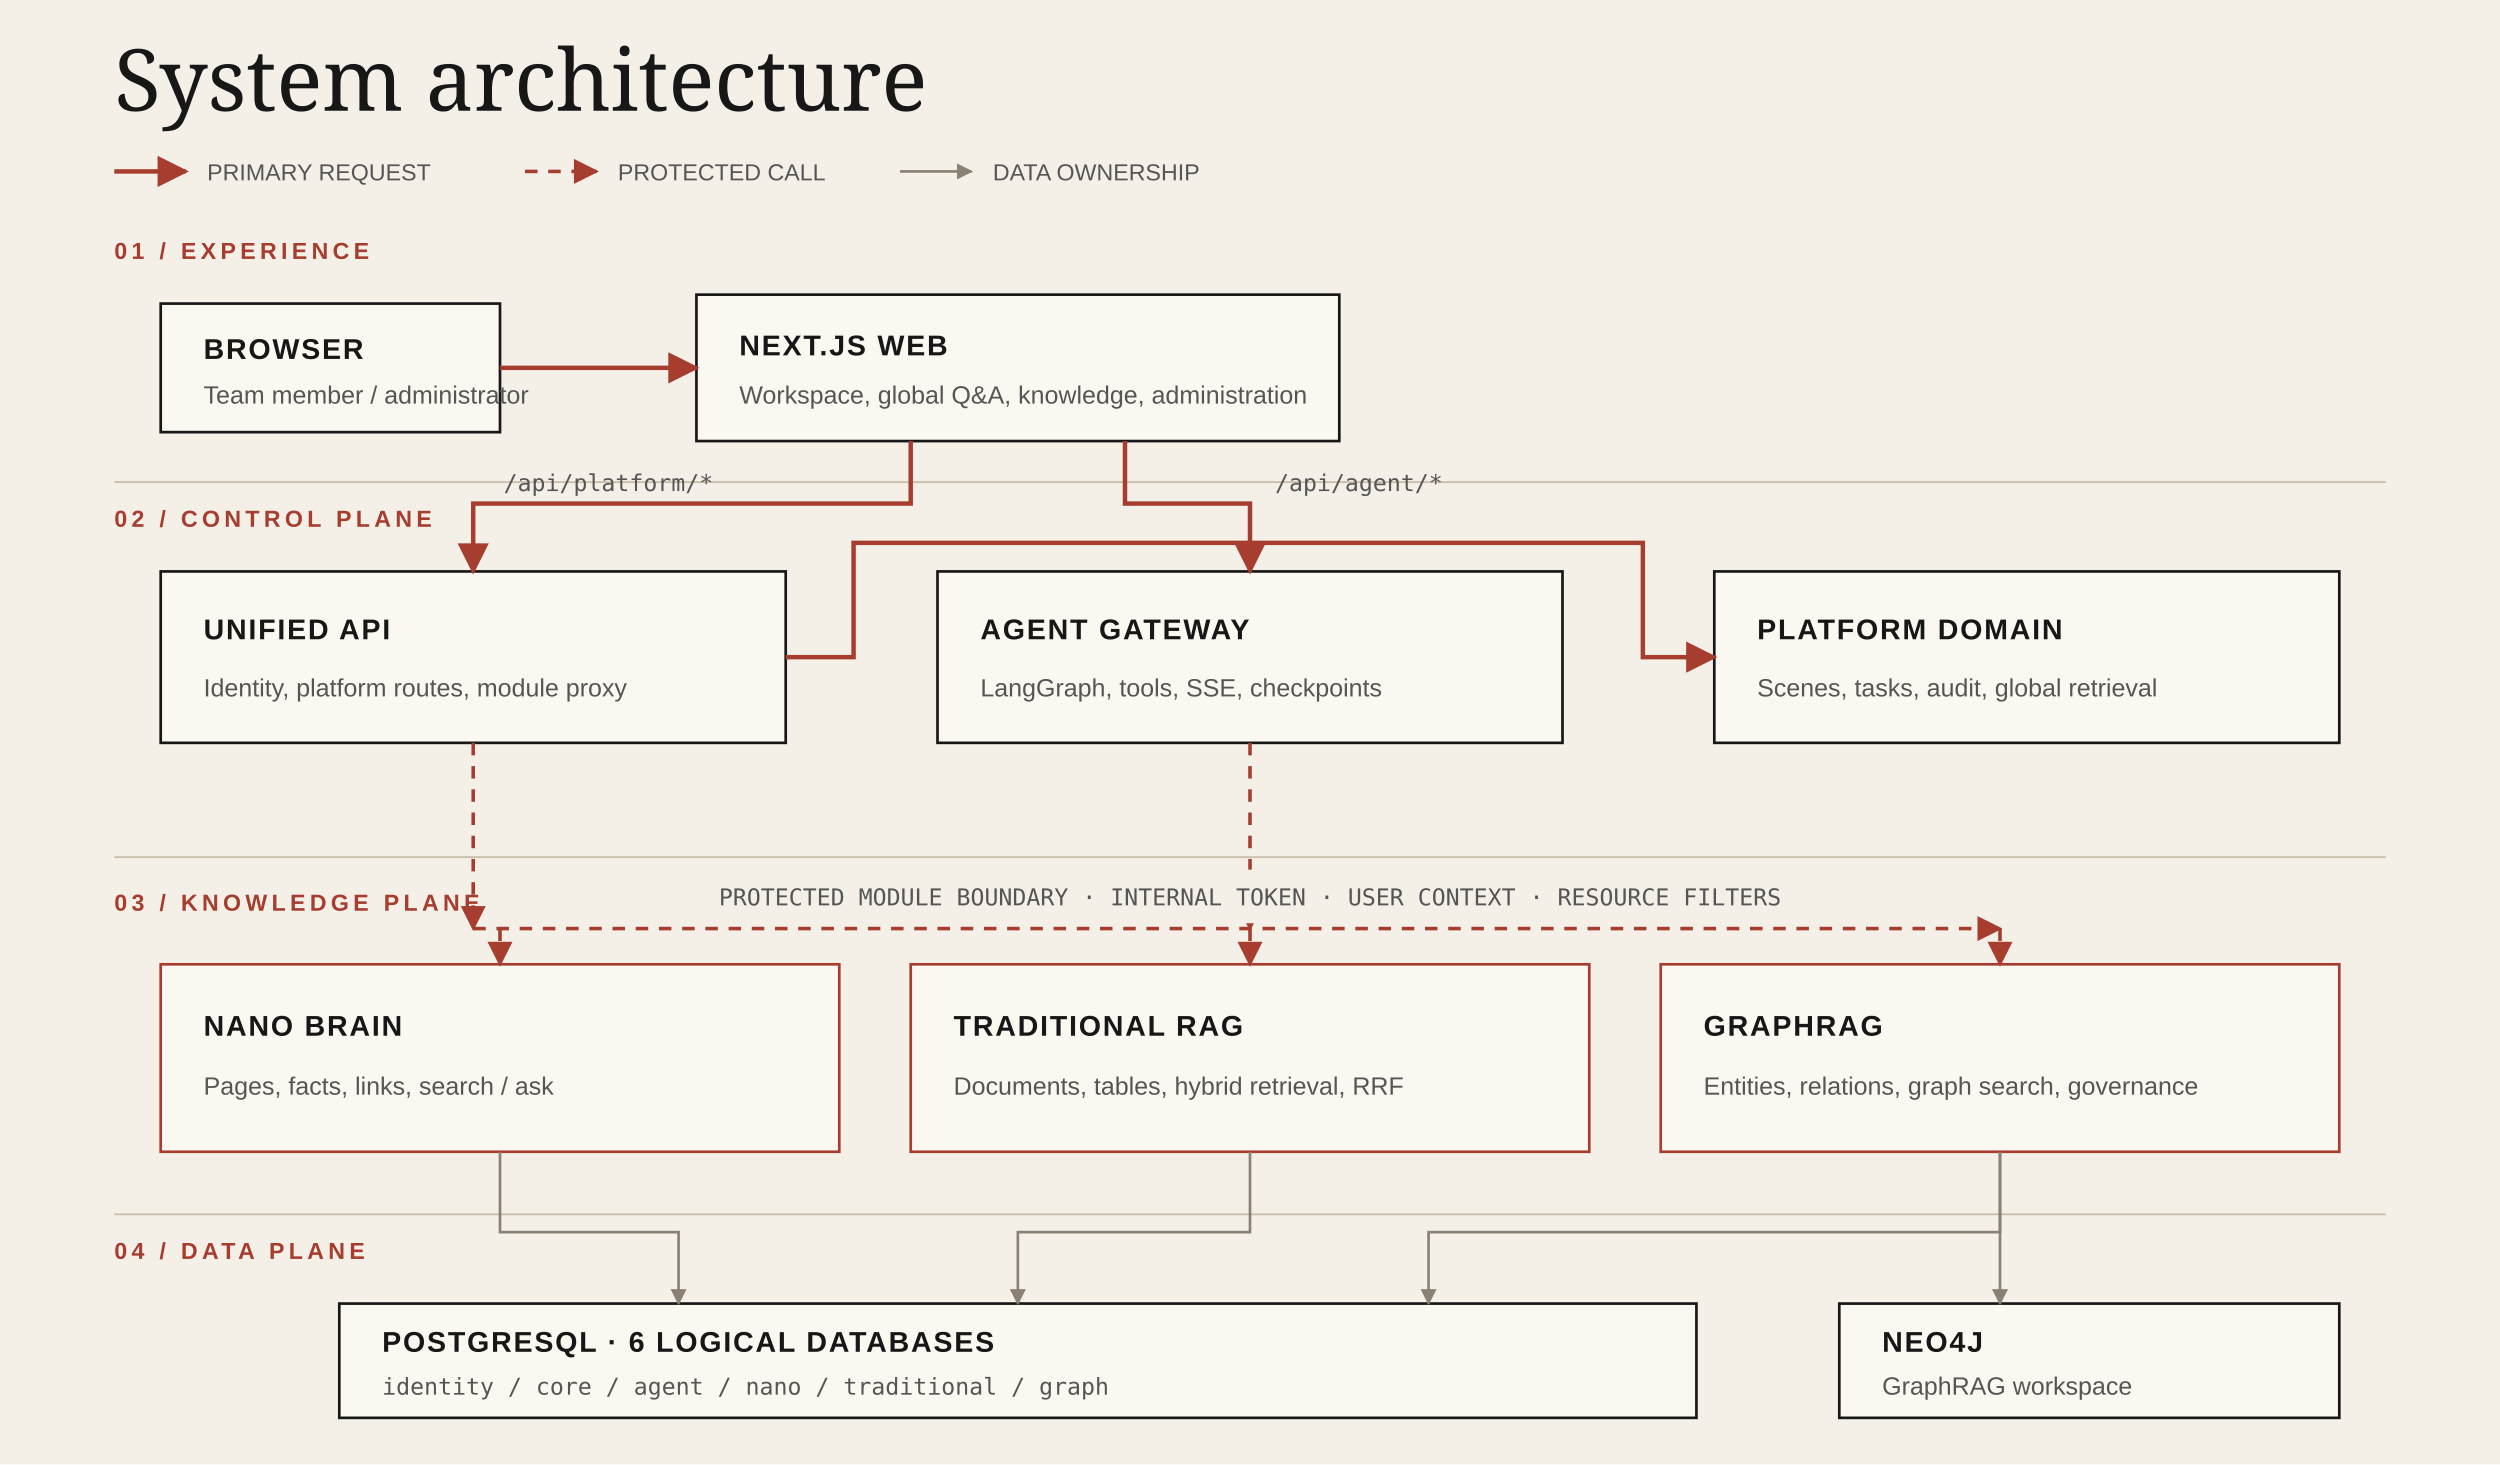
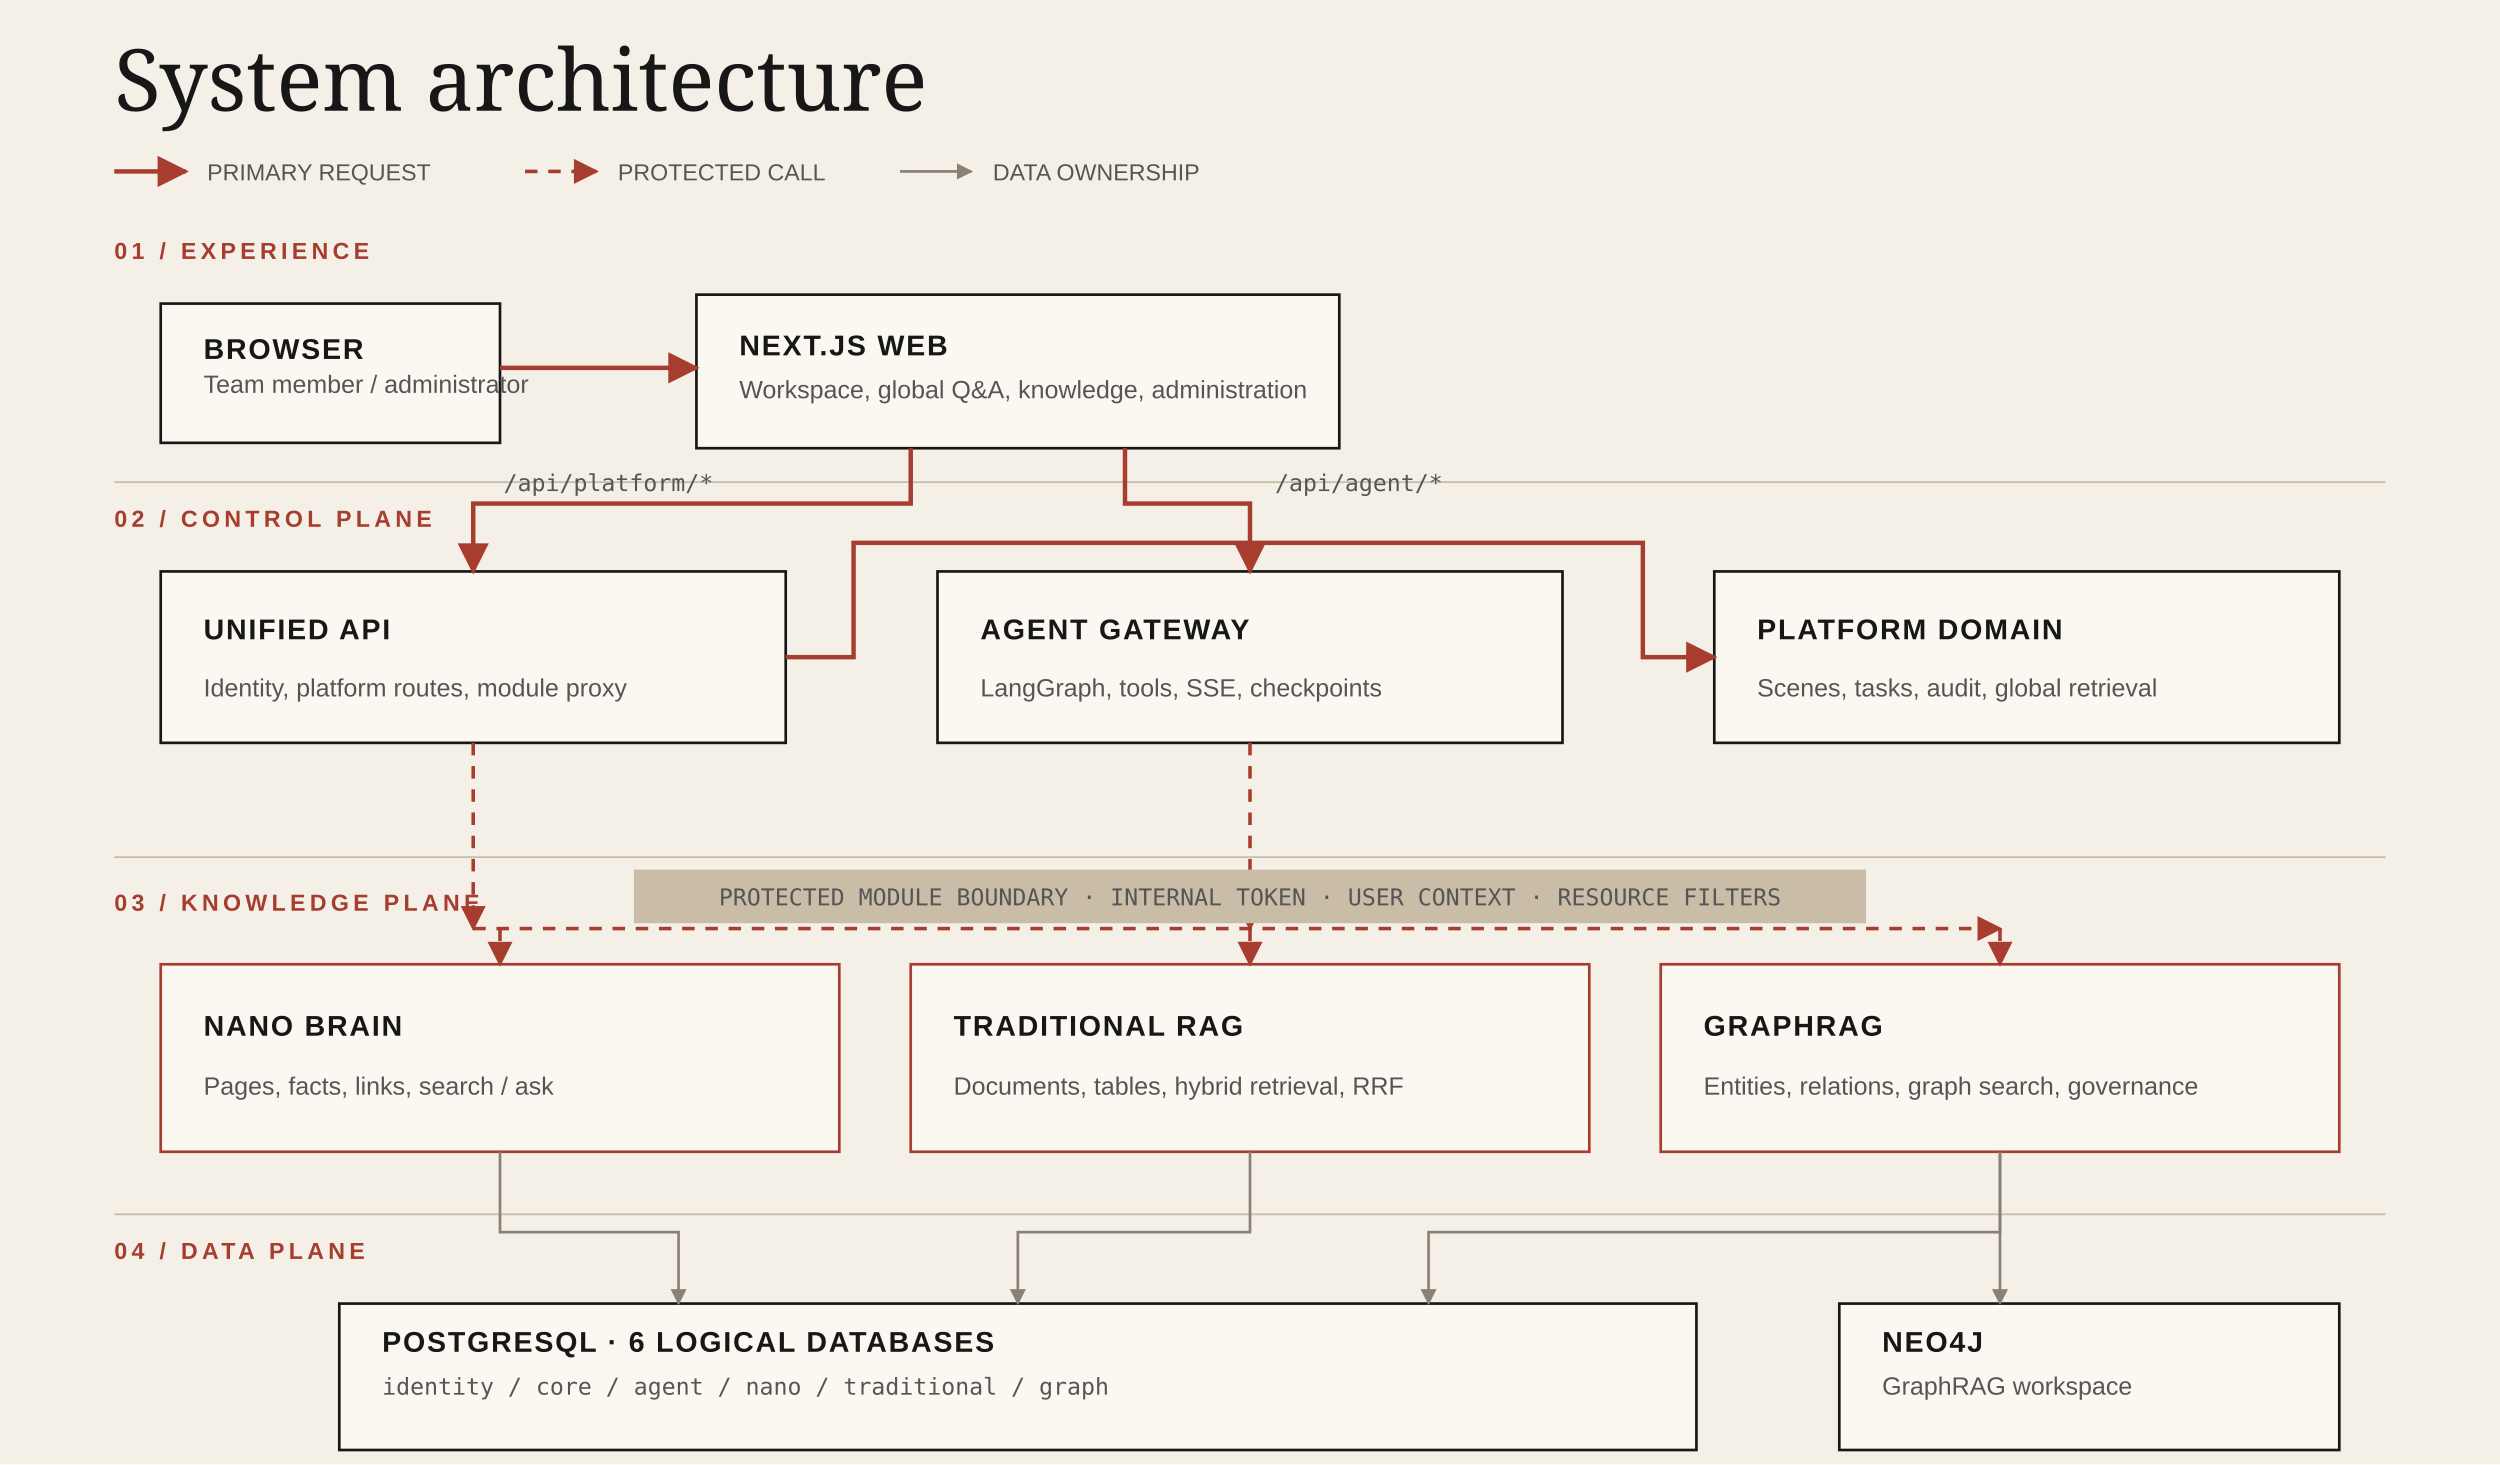
<svg xmlns="http://www.w3.org/2000/svg" viewBox="0 0 1400 820" width="1400" height="820" role="img" aria-labelledby="title desc">
  <defs>
    <marker id="arrow-primary" viewBox="0 0 10 10" refX="9" refY="5" markerWidth="7" markerHeight="7" orient="auto-start-reverse">
      <path d="M 0 0 L 10 5 L 0 10 z" fill="#A63D2F" />
    </marker>
    <marker id="arrow-data" viewBox="0 0 10 10" refX="9" refY="5" markerWidth="6" markerHeight="6" orient="auto-start-reverse">
      <path d="M 0 0 L 10 5 L 0 10 z" fill="#8A8174" />
    </marker>
    <style>
      .layer-label { font: 700 13px Arial, sans-serif; letter-spacing: 2.4px; fill: #A63D2F; }
      .title { font: 48px Georgia, serif; fill: #171717; }
      .legend { font: 13px Arial, sans-serif; fill: #555555; }
      .node-title { font: 700 16px Arial, sans-serif; letter-spacing: 1px; fill: #171717; }
      .node-copy { font: 14px Arial, sans-serif; fill: #555555; }
      .mono { font: 13px Consolas, monospace; fill: #555555; }
      .card { fill: #FBF8F1; stroke: #171717; stroke-width: 1.5; }
      .module-card { fill: #FBF8F1; stroke: #A63D2F; stroke-width: 1.5; }
      .divider { stroke: #C9BDA8; stroke-width: 1; }
      .main-flow { fill: none; stroke: #A63D2F; stroke-width: 2.5; marker-end: url(#arrow-primary); }
      .protected-flow { fill: none; stroke: #A63D2F; stroke-width: 2; stroke-dasharray: 7 6; marker-end: url(#arrow-primary); }
      .data-flow { fill: none; stroke: #8A8174; stroke-width: 1.5; marker-end: url(#arrow-data); }
    </style>
  </defs>
  <rect width="1400" height="820" fill="#F4F0E8" />
  <text class="title" x="64" y="62">System architecture</text>
  <g aria-label="Connector legend">
    <path class="main-flow" d="M64 96H104" />
    <text class="legend" x="116" y="101">PRIMARY REQUEST</text>
    <path class="protected-flow" d="M294 96H334" />
    <text class="legend" x="346" y="101">PROTECTED CALL</text>
    <path class="data-flow" d="M504 96H544" />
    <text class="legend" x="556" y="101">DATA OWNERSHIP</text>
  </g>
  <path class="divider" d="M64 270H1336" />
  <path class="divider" d="M64 480H1336" />
  <path class="divider" d="M64 680H1336" />
  <text class="layer-label" x="64" y="145">01 / EXPERIENCE</text>
  <text class="layer-label" x="64" y="295">02 / CONTROL PLANE</text>
  <text class="layer-label" x="64" y="510">03 / KNOWLEDGE PLANE</text>
  <text class="layer-label" x="64" y="705">04 / DATA PLANE</text>
  <g>
-     <rect class="card" x="90" y="170" width="190" height="72" />
+     <rect class="card" x="90" y="170" width="190" height="78" />
    <text class="node-title" x="114" y="201">BROWSER</text>
-     <text class="node-copy" x="114" y="226" textLength="140" lengthAdjust="spacingAndGlyphs">Team member / administrator</text>
-     <rect class="card" x="390" y="165" width="360" height="82" />
+     <text class="node-copy" x="114" y="220" textLength="140" lengthAdjust="spacingAndGlyphs">Team member / administrator</text>
+     <rect class="card" x="390" y="165" width="360" height="86" />
    <text class="node-title" x="414" y="199">NEXT.JS WEB</text>
-     <text class="node-copy" x="414" y="226" textLength="310" lengthAdjust="spacingAndGlyphs">Workspace, global Q&amp;A, knowledge, administration</text>
+     <text class="node-copy" x="414" y="223" textLength="310" lengthAdjust="spacingAndGlyphs">Workspace, global Q&amp;A, knowledge, administration</text>
  </g>
  <g>
    <rect class="card" x="90" y="320" width="350" height="96" />
    <text class="node-title" x="114" y="358">UNIFIED API</text>
    <text class="node-copy" x="114" y="390">Identity, platform routes, module proxy</text>
    <rect class="card" x="525" y="320" width="350" height="96" />
    <text class="node-title" x="549" y="358">AGENT GATEWAY</text>
    <text class="node-copy" x="549" y="390">LangGraph, tools, SSE, checkpoints</text>
    <rect class="card" x="960" y="320" width="350" height="96" />
    <text class="node-title" x="984" y="358">PLATFORM DOMAIN</text>
    <text class="node-copy" x="984" y="390">Scenes, tasks, audit, global retrieval</text>
  </g>
  <g>
    <rect class="module-card" x="90" y="540" width="380" height="105" />
    <text class="node-title" x="114" y="580">NANO BRAIN</text>
    <text class="node-copy" x="114" y="613">Pages, facts, links, search / ask</text>
    <rect class="module-card" x="510" y="540" width="380" height="105" />
    <text class="node-title" x="534" y="580">TRADITIONAL RAG</text>
    <text class="node-copy" x="534" y="613">Documents, tables, hybrid retrieval, RRF</text>
    <rect class="module-card" x="930" y="540" width="380" height="105" />
    <text class="node-title" x="954" y="580">GRAPHRAG</text>
    <text class="node-copy" x="954" y="613">Entities, relations, graph search, governance</text>
  </g>
  <g>
-     <rect class="card" x="190" y="730" width="760" height="64" />
+     <rect class="card" x="190" y="730" width="760" height="82" />
    <text class="node-title" x="214" y="757">POSTGRESQL · 6 LOGICAL DATABASES</text>
    <text class="mono" x="214" y="781">identity / core / agent / nano / traditional / graph</text>
-     <rect class="card" x="1030" y="730" width="280" height="64" />
+     <rect class="card" x="1030" y="730" width="280" height="82" />
    <text class="node-title" x="1054" y="757">NEO4J</text>
    <text class="node-copy" x="1054" y="781">GraphRAG workspace</text>
  </g>
  <g>
    <path class="main-flow" d="M280 206H390" />
-     <path class="main-flow" d="M510 247V282H265V320" />
+     <path class="main-flow" d="M510 251V282H265V320" />
    <text class="mono" x="282" y="275">/api/platform/*</text>
-     <path class="main-flow" d="M630 247V282H700V320" />
+     <path class="main-flow" d="M630 251V282H700V320" />
    <text class="mono" x="714" y="275">/api/agent/*</text>
    <path class="main-flow" d="M440 368H478V304H920V368H960" />
  </g>
  <g>
    <path class="protected-flow" d="M265 416V520" />
    <path class="protected-flow" d="M700 416V520" />
    <path class="protected-flow" d="M265 520H1120" />
    <path class="protected-flow" d="M280 520V540" />
    <path class="protected-flow" d="M700 520V540" />
    <path class="protected-flow" d="M1120 520V540" />
-     <rect x="355" y="487" width="690" height="30" fill="#F4F0E8" />
+     <rect x="355" y="487" width="690" height="30" fill="#C9BDA8" />
    <text class="mono" x="700" y="507" text-anchor="middle">PROTECTED MODULE BOUNDARY · INTERNAL TOKEN · USER CONTEXT · RESOURCE FILTERS</text>
  </g>
  <g>
    <path class="data-flow" d="M280 645V690H380V730" />
    <path class="data-flow" d="M700 645V690H570V730" />
    <path class="data-flow" d="M1120 645V690H800V730" />
    <path class="data-flow" d="M1120 645V730" />
  </g>
</svg>
